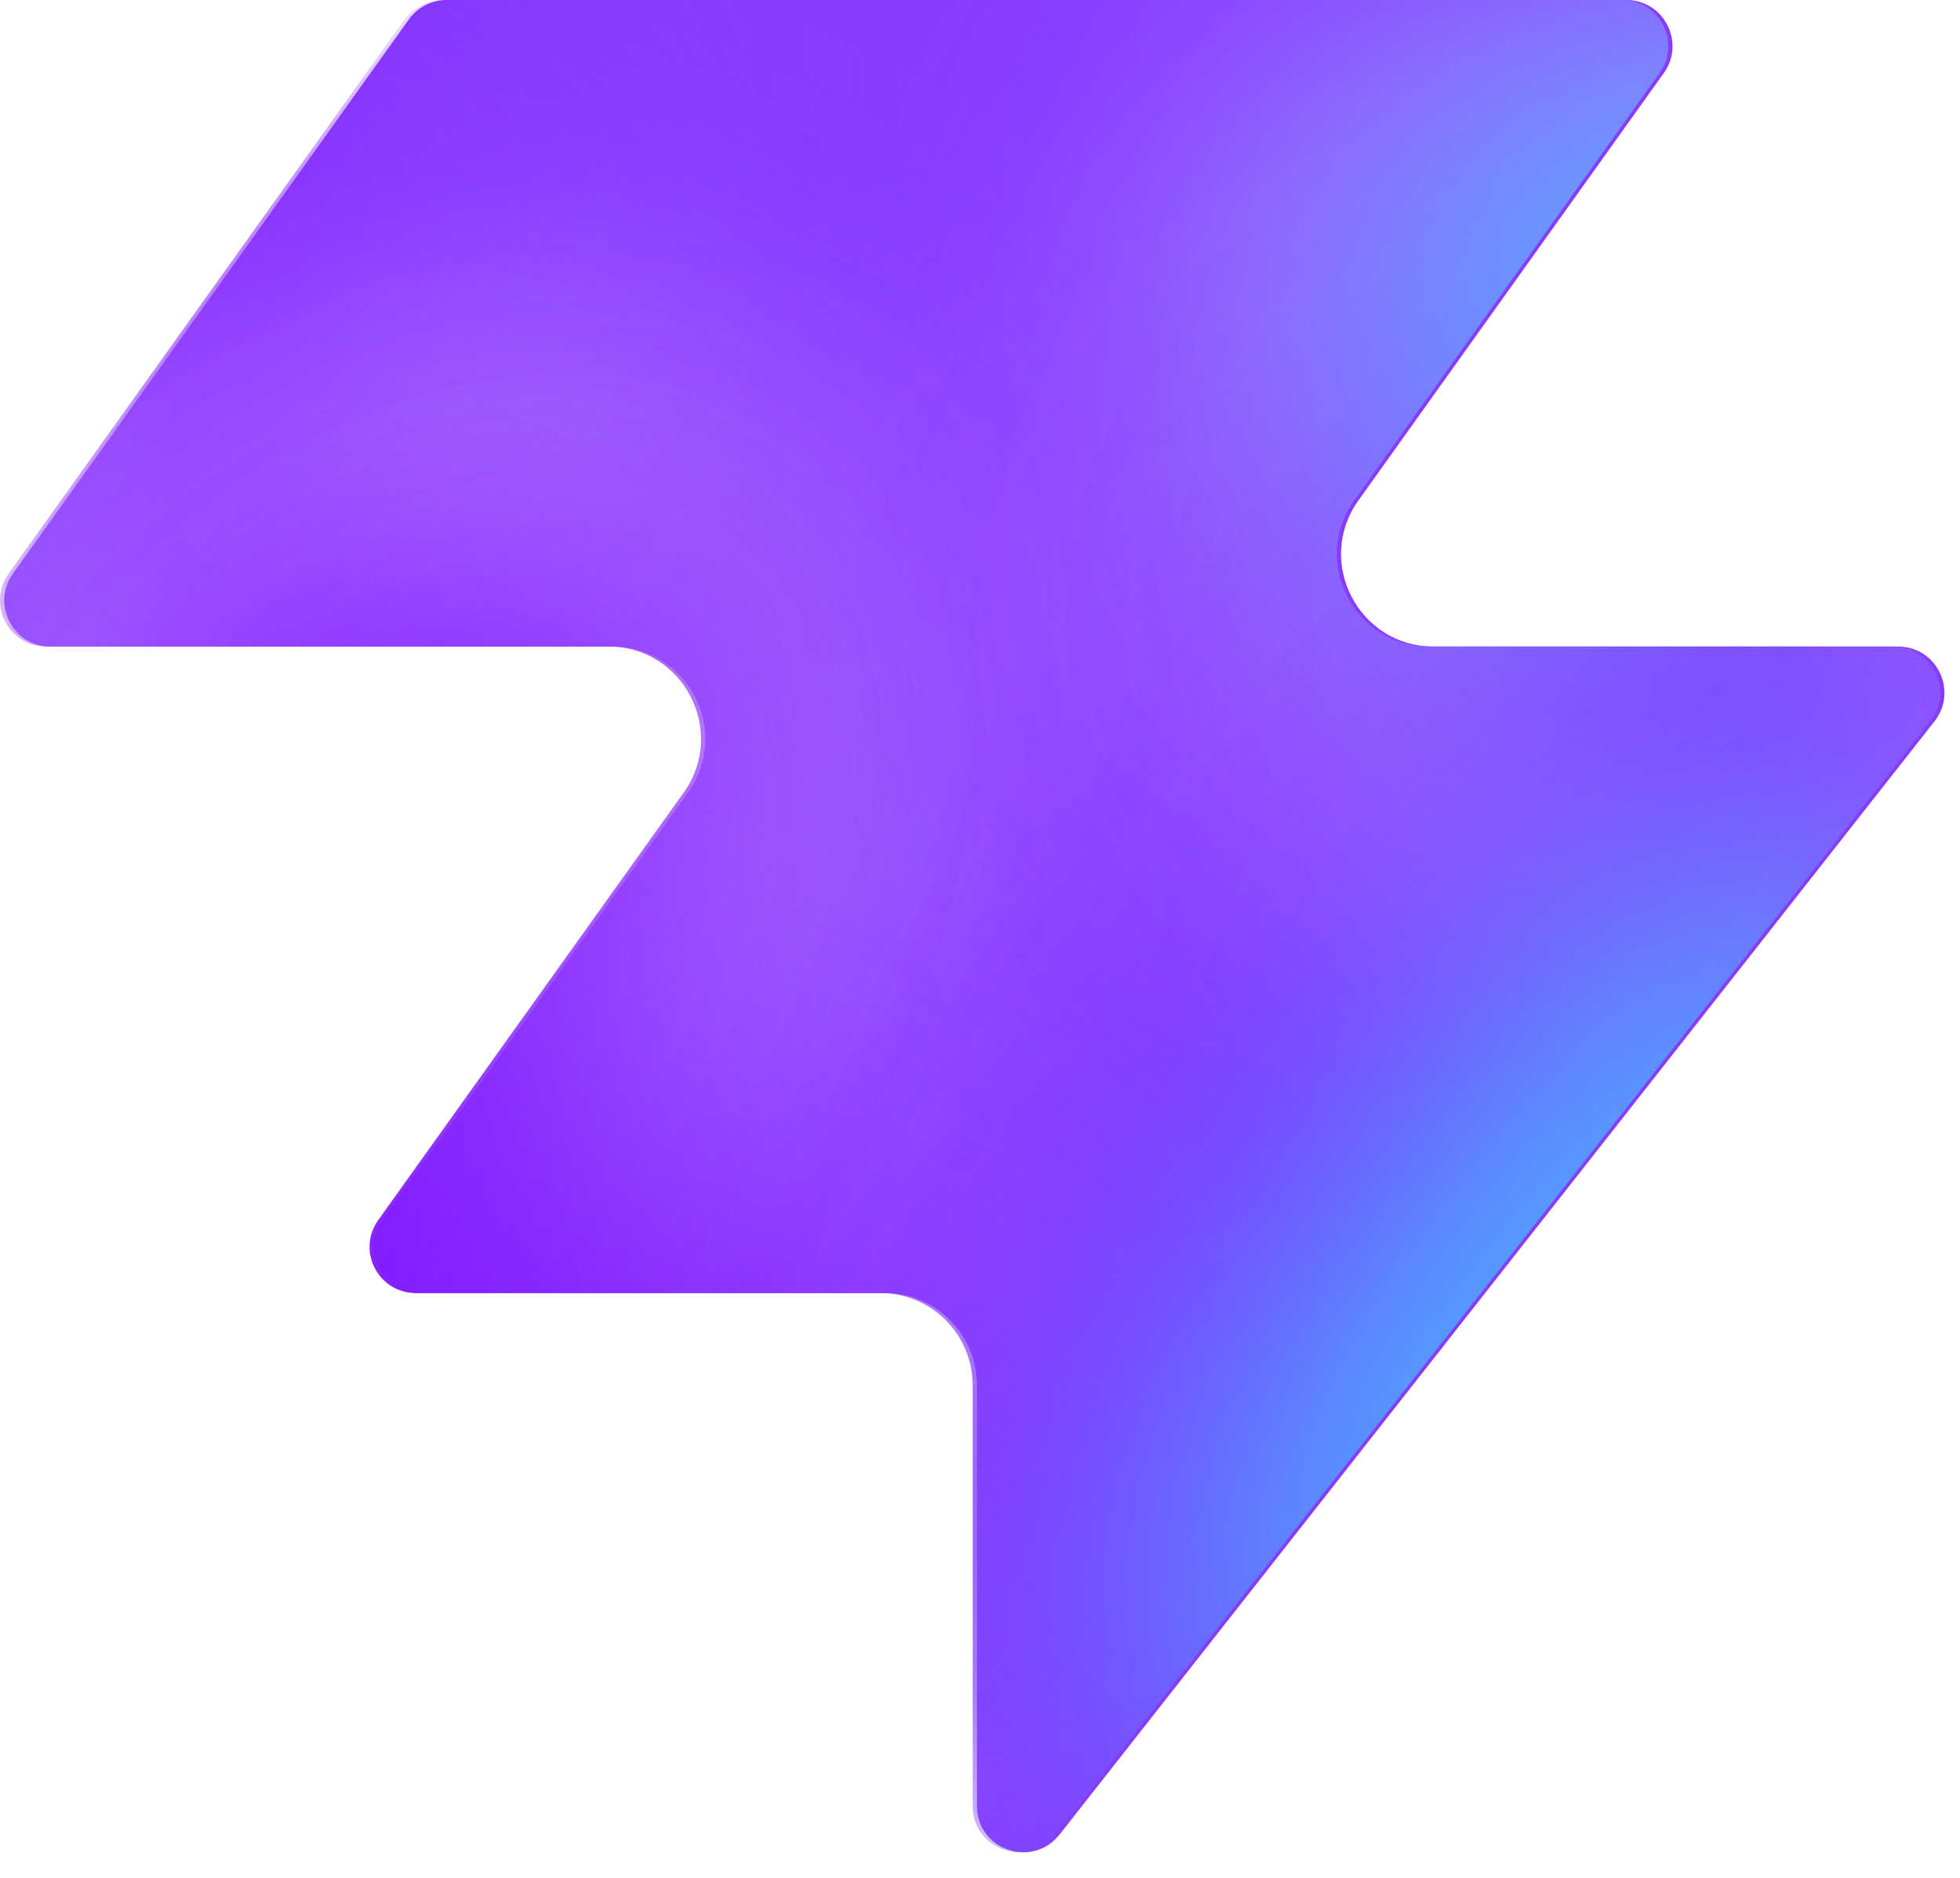
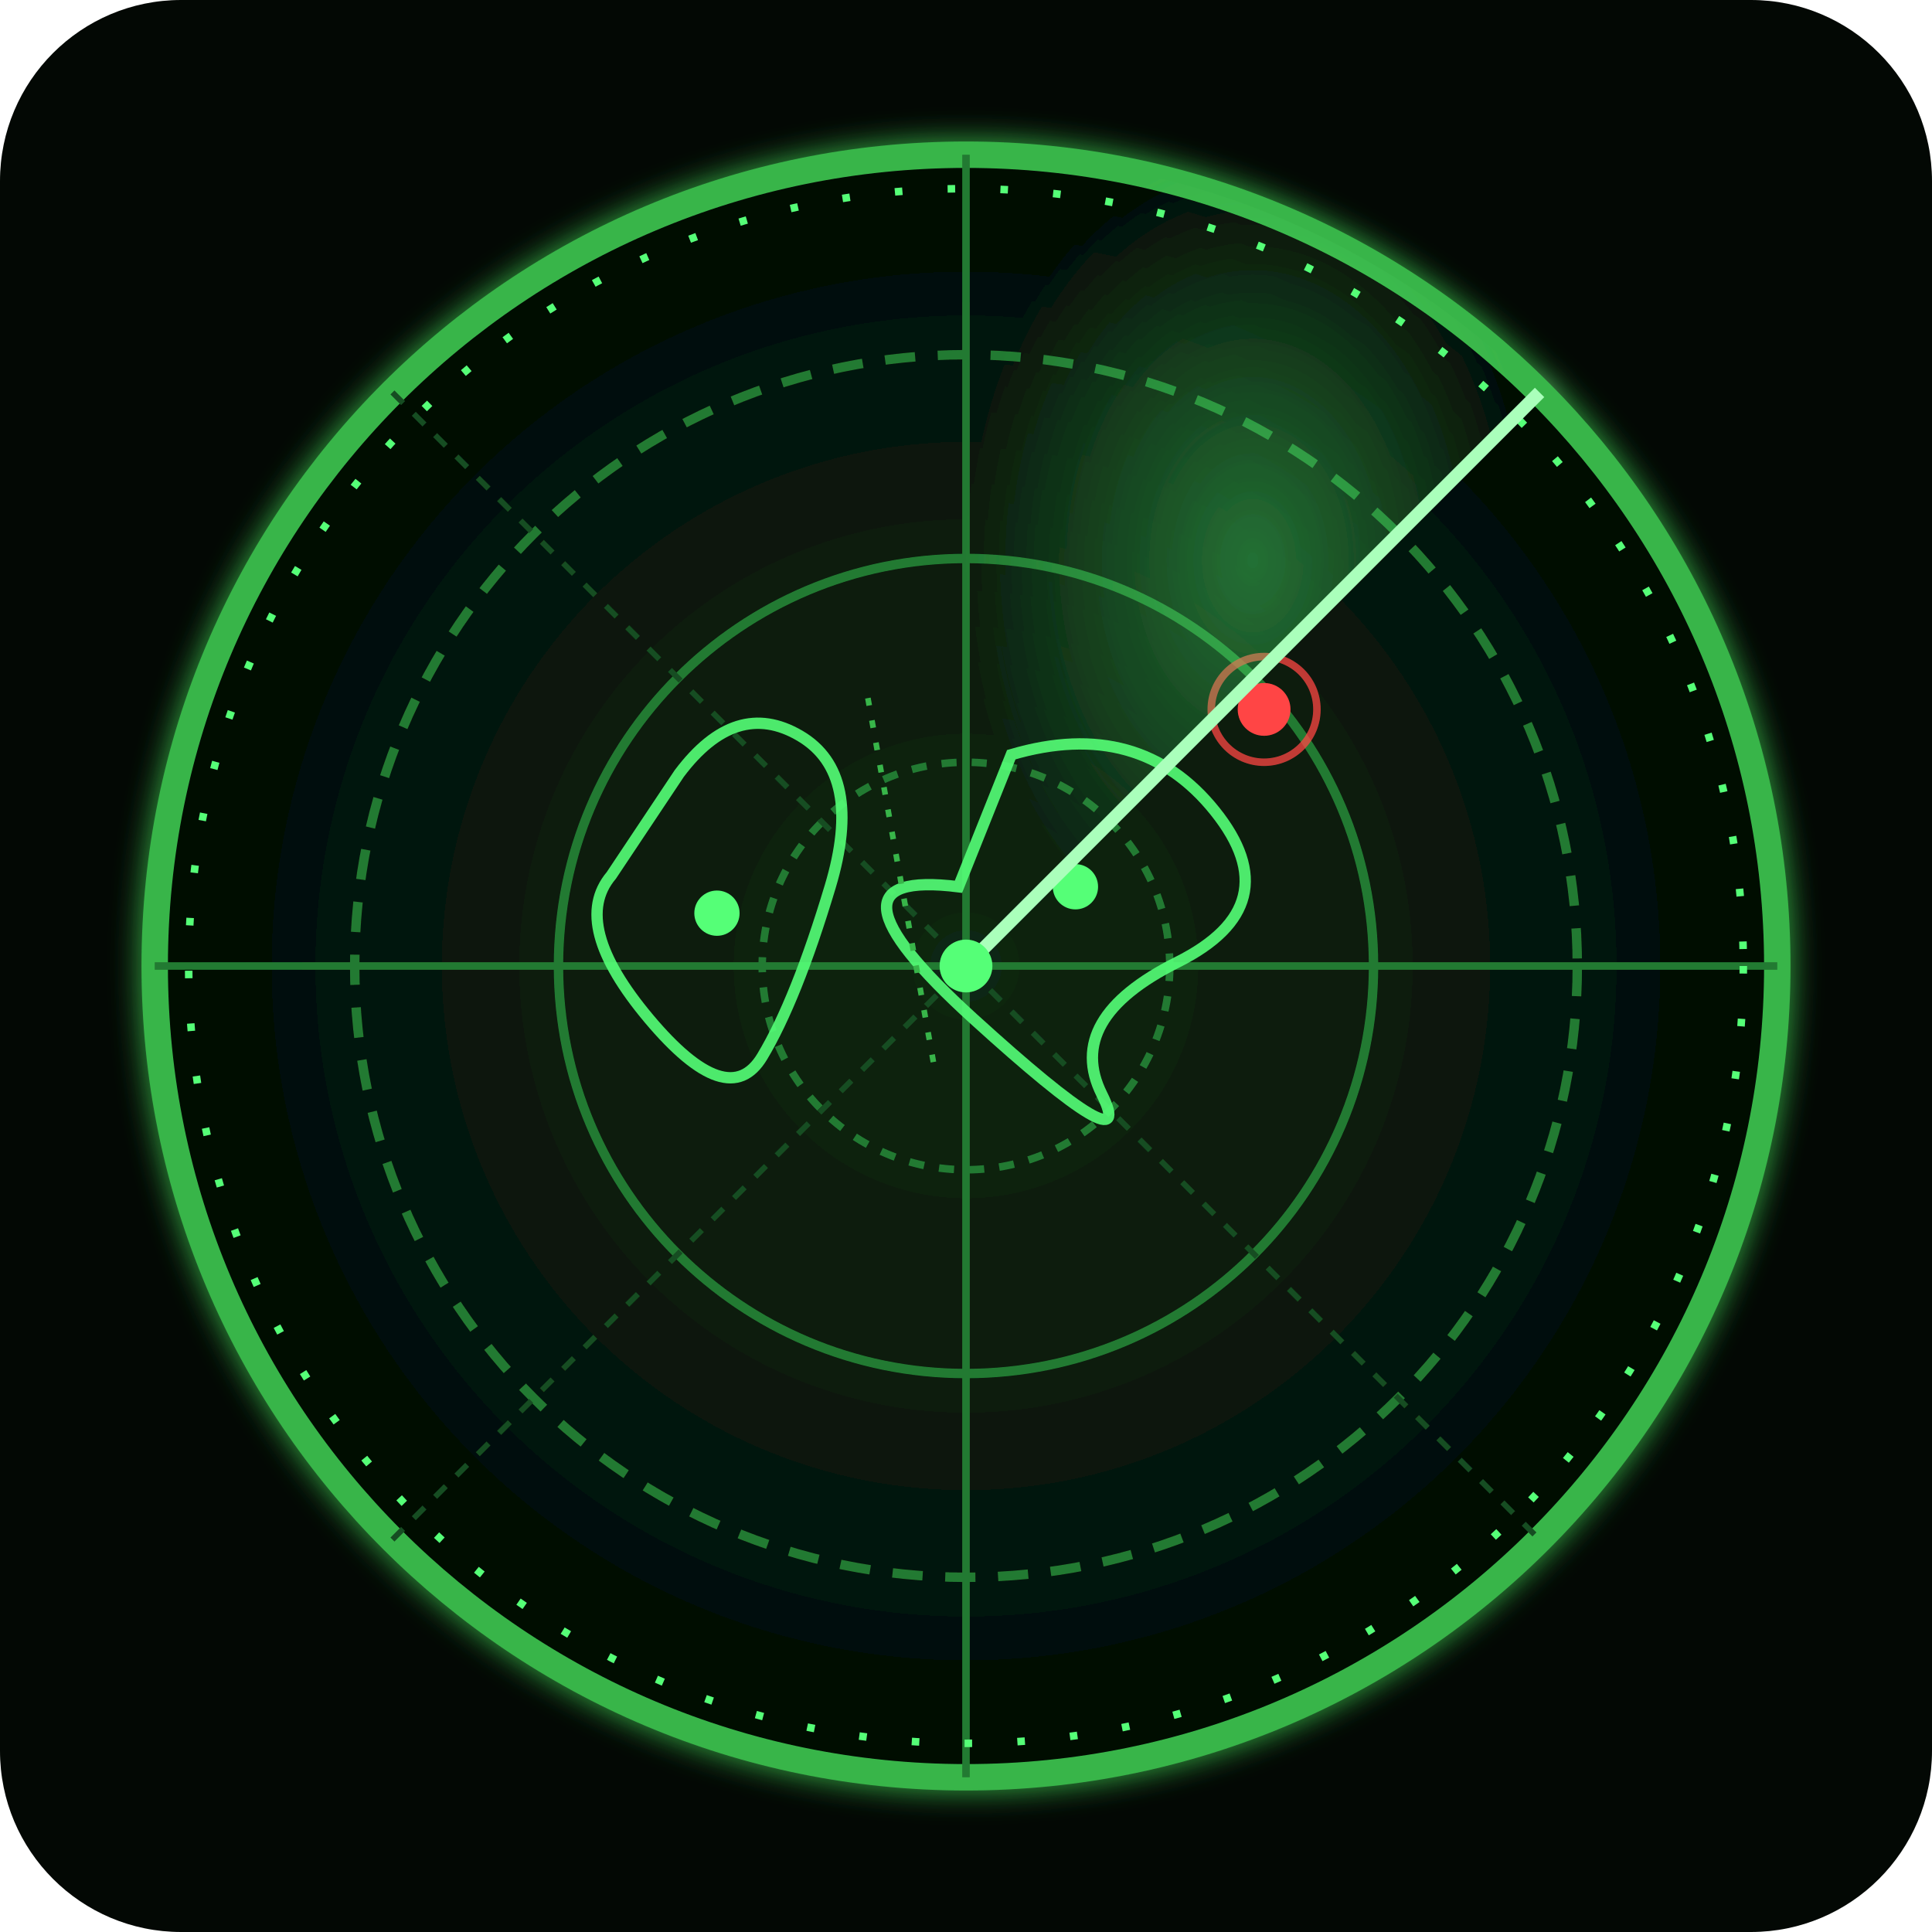
- <svg xmlns="http://www.w3.org/2000/svg" width="48" height="46" fill="none" viewBox="0 0 48 46">
-   <path fill="#863bff" d="M25.946 44.938c-.664.845-2.021.375-2.021-.698V33.937a2.26 2.26 0 0 0-2.262-2.262H10.287c-.92 0-1.456-1.04-.92-1.788l7.48-10.471c1.07-1.497 0-3.578-1.842-3.578H1.237c-.92 0-1.456-1.04-.92-1.788L10.013.474c.214-.297.556-.474.92-.474h28.894c.92 0 1.456 1.04.92 1.788l-7.48 10.471c-1.07 1.498 0 3.579 1.842 3.579h11.377c.943 0 1.473 1.088.89 1.83L25.947 44.94z" style="fill:#863bff;fill:color(display-p3 .525 .23 1);fill-opacity:1" />
-   <mask id="a" width="48" height="46" x="0" y="0" maskUnits="userSpaceOnUse" style="mask-type:alpha">
-     <path fill="#000" d="M25.842 44.938c-.664.844-2.021.375-2.021-.698V33.937a2.26 2.26 0 0 0-2.262-2.262H10.183c-.92 0-1.456-1.04-.92-1.788l7.48-10.471c1.07-1.498 0-3.579-1.842-3.579H1.133c-.92 0-1.456-1.04-.92-1.787L9.91.473c.214-.297.556-.474.92-.474h28.894c.92 0 1.456 1.04.92 1.788l-7.48 10.471c-1.07 1.498 0 3.578 1.842 3.578h11.377c.943 0 1.473 1.088.89 1.832L25.843 44.94z" style="fill:#000;fill-opacity:1" />
-   </mask>
-   <g mask="url(#a)">
-     <g filter="url(#b)">
-       <ellipse cx="5.508" cy="14.704" fill="#ede6ff" rx="5.508" ry="14.704" style="fill:#ede6ff;fill:color(display-p3 .927 .903 1);fill-opacity:1" transform="matrix(.00324 1 1 -.00324 -4.47 31.516)" />
-     </g>
-     <g filter="url(#c)">
-       <ellipse cx="10.399" cy="29.851" fill="#ede6ff" rx="10.399" ry="29.851" style="fill:#ede6ff;fill:color(display-p3 .927 .903 1);fill-opacity:1" transform="matrix(.00324 1 1 -.00324 -39.328 7.883)" />
-     </g>
-     <g filter="url(#d)">
-       <ellipse cx="5.508" cy="30.487" fill="#7e14ff" rx="5.508" ry="30.487" style="fill:#7e14ff;fill:color(display-p3 .492 .077 1);fill-opacity:1" transform="rotate(89.814 -25.913 -14.639)scale(1 -1)" />
-     </g>
-     <g filter="url(#e)">
-       <ellipse cx="5.508" cy="30.599" fill="#7e14ff" rx="5.508" ry="30.599" style="fill:#7e14ff;fill:color(display-p3 .492 .077 1);fill-opacity:1" transform="rotate(89.814 -32.644 -3.334)scale(1 -1)" />
-     </g>
-     <g filter="url(#f)">
-       <ellipse cx="5.508" cy="30.599" fill="#7e14ff" rx="5.508" ry="30.599" style="fill:#7e14ff;fill:color(display-p3 .492 .077 1);fill-opacity:1" transform="matrix(.00324 1 1 -.00324 -34.34 30.47)" />
-     </g>
-     <g filter="url(#g)">
-       <ellipse cx="14.072" cy="22.078" fill="#ede6ff" rx="14.072" ry="22.078" style="fill:#ede6ff;fill:color(display-p3 .927 .903 1);fill-opacity:1" transform="rotate(93.35 24.506 48.493)scale(-1 1)" />
-     </g>
-     <g filter="url(#h)">
-       <ellipse cx="3.47" cy="21.501" fill="#7e14ff" rx="3.47" ry="21.501" style="fill:#7e14ff;fill:color(display-p3 .492 .077 1);fill-opacity:1" transform="rotate(89.009 28.708 47.59)scale(-1 1)" />
-     </g>
-     <g filter="url(#i)">
-       <ellipse cx="3.47" cy="21.501" fill="#7e14ff" rx="3.47" ry="21.501" style="fill:#7e14ff;fill:color(display-p3 .492 .077 1);fill-opacity:1" transform="rotate(89.009 28.708 47.59)scale(-1 1)" />
-     </g>
-     <g filter="url(#j)">
-       <ellipse cx=".387" cy="8.972" fill="#7e14ff" rx="4.407" ry="29.108" style="fill:#7e14ff;fill:color(display-p3 .492 .077 1);fill-opacity:1" transform="rotate(39.51 .387 8.972)" />
-     </g>
-     <g filter="url(#k)">
-       <ellipse cx="47.523" cy="-6.092" fill="#7e14ff" rx="4.407" ry="29.108" style="fill:#7e14ff;fill:color(display-p3 .492 .077 1);fill-opacity:1" transform="rotate(37.892 47.523 -6.092)" />
-     </g>
-     <g filter="url(#l)">
-       <ellipse cx="41.412" cy="6.333" fill="#47bfff" rx="5.971" ry="9.665" style="fill:#47bfff;fill:color(display-p3 .28 .748 1);fill-opacity:1" transform="rotate(37.892 41.412 6.333)" />
-     </g>
-     <g filter="url(#m)">
-       <ellipse cx="-1.879" cy="38.332" fill="#7e14ff" rx="4.407" ry="29.108" style="fill:#7e14ff;fill:color(display-p3 .492 .077 1);fill-opacity:1" transform="rotate(37.892 -1.88 38.332)" />
-     </g>
-     <g filter="url(#n)">
-       <ellipse cx="-1.879" cy="38.332" fill="#7e14ff" rx="4.407" ry="29.108" style="fill:#7e14ff;fill:color(display-p3 .492 .077 1);fill-opacity:1" transform="rotate(37.892 -1.88 38.332)" />
-     </g>
-     <g filter="url(#o)">
-       <ellipse cx="35.651" cy="29.907" fill="#7e14ff" rx="4.407" ry="29.108" style="fill:#7e14ff;fill:color(display-p3 .492 .077 1);fill-opacity:1" transform="rotate(37.892 35.651 29.907)" />
-     </g>
-     <g filter="url(#p)">
-       <ellipse cx="38.418" cy="32.4" fill="#47bfff" rx="5.971" ry="15.297" style="fill:#47bfff;fill:color(display-p3 .28 .748 1);fill-opacity:1" transform="rotate(37.892 38.418 32.4)" />
-     </g>
-   </g>
+ <svg xmlns="http://www.w3.org/2000/svg" viewBox="0 0 512 512" width="512" height="512">
  <defs>
-     <filter id="b" width="60.045" height="41.654" x="-19.77" y="16.149" color-interpolation-filters="sRGB" filterUnits="userSpaceOnUse">
-       <feFlood flood-opacity="0" result="BackgroundImageFix" />
-       <feBlend in="SourceGraphic" in2="BackgroundImageFix" result="shape" />
-       <feGaussianBlur result="effect1_foregroundBlur_2002_17158" stdDeviation="7.659" />
-     </filter>
-     <filter id="c" width="90.34" height="51.437" x="-54.613" y="-7.533" color-interpolation-filters="sRGB" filterUnits="userSpaceOnUse">
-       <feFlood flood-opacity="0" result="BackgroundImageFix" />
-       <feBlend in="SourceGraphic" in2="BackgroundImageFix" result="shape" />
-       <feGaussianBlur result="effect1_foregroundBlur_2002_17158" stdDeviation="7.659" />
-     </filter>
-     <filter id="d" width="79.355" height="29.4" x="-49.64" y="2.03" color-interpolation-filters="sRGB" filterUnits="userSpaceOnUse">
-       <feFlood flood-opacity="0" result="BackgroundImageFix" />
-       <feBlend in="SourceGraphic" in2="BackgroundImageFix" result="shape" />
-       <feGaussianBlur result="effect1_foregroundBlur_2002_17158" stdDeviation="4.596" />
-     </filter>
-     <filter id="e" width="79.579" height="29.4" x="-45.045" y="20.029" color-interpolation-filters="sRGB" filterUnits="userSpaceOnUse">
-       <feFlood flood-opacity="0" result="BackgroundImageFix" />
-       <feBlend in="SourceGraphic" in2="BackgroundImageFix" result="shape" />
-       <feGaussianBlur result="effect1_foregroundBlur_2002_17158" stdDeviation="4.596" />
-     </filter>
-     <filter id="f" width="79.579" height="29.4" x="-43.513" y="21.178" color-interpolation-filters="sRGB" filterUnits="userSpaceOnUse">
-       <feFlood flood-opacity="0" result="BackgroundImageFix" />
-       <feBlend in="SourceGraphic" in2="BackgroundImageFix" result="shape" />
-       <feGaussianBlur result="effect1_foregroundBlur_2002_17158" stdDeviation="4.596" />
-     </filter>
-     <filter id="g" width="74.749" height="58.852" x="15.756" y="-17.901" color-interpolation-filters="sRGB" filterUnits="userSpaceOnUse">
-       <feFlood flood-opacity="0" result="BackgroundImageFix" />
-       <feBlend in="SourceGraphic" in2="BackgroundImageFix" result="shape" />
-       <feGaussianBlur result="effect1_foregroundBlur_2002_17158" stdDeviation="7.659" />
-     </filter>
-     <filter id="h" width="61.377" height="25.362" x="23.548" y="2.284" color-interpolation-filters="sRGB" filterUnits="userSpaceOnUse">
-       <feFlood flood-opacity="0" result="BackgroundImageFix" />
-       <feBlend in="SourceGraphic" in2="BackgroundImageFix" result="shape" />
-       <feGaussianBlur result="effect1_foregroundBlur_2002_17158" stdDeviation="4.596" />
-     </filter>
-     <filter id="i" width="61.377" height="25.362" x="23.548" y="2.284" color-interpolation-filters="sRGB" filterUnits="userSpaceOnUse">
-       <feFlood flood-opacity="0" result="BackgroundImageFix" />
-       <feBlend in="SourceGraphic" in2="BackgroundImageFix" result="shape" />
-       <feGaussianBlur result="effect1_foregroundBlur_2002_17158" stdDeviation="4.596" />
-     </filter>
-     <filter id="j" width="56.045" height="63.649" x="-27.636" y="-22.853" color-interpolation-filters="sRGB" filterUnits="userSpaceOnUse">
-       <feFlood flood-opacity="0" result="BackgroundImageFix" />
-       <feBlend in="SourceGraphic" in2="BackgroundImageFix" result="shape" />
-       <feGaussianBlur result="effect1_foregroundBlur_2002_17158" stdDeviation="4.596" />
-     </filter>
-     <filter id="k" width="54.814" height="64.646" x="20.116" y="-38.415" color-interpolation-filters="sRGB" filterUnits="userSpaceOnUse">
-       <feFlood flood-opacity="0" result="BackgroundImageFix" />
-       <feBlend in="SourceGraphic" in2="BackgroundImageFix" result="shape" />
-       <feGaussianBlur result="effect1_foregroundBlur_2002_17158" stdDeviation="4.596" />
-     </filter>
-     <filter id="l" width="33.541" height="35.313" x="24.641" y="-11.323" color-interpolation-filters="sRGB" filterUnits="userSpaceOnUse">
-       <feFlood flood-opacity="0" result="BackgroundImageFix" />
-       <feBlend in="SourceGraphic" in2="BackgroundImageFix" result="shape" />
-       <feGaussianBlur result="effect1_foregroundBlur_2002_17158" stdDeviation="4.596" />
-     </filter>
-     <filter id="m" width="54.814" height="64.646" x="-29.286" y="6.009" color-interpolation-filters="sRGB" filterUnits="userSpaceOnUse">
-       <feFlood flood-opacity="0" result="BackgroundImageFix" />
-       <feBlend in="SourceGraphic" in2="BackgroundImageFix" result="shape" />
-       <feGaussianBlur result="effect1_foregroundBlur_2002_17158" stdDeviation="4.596" />
-     </filter>
-     <filter id="n" width="54.814" height="64.646" x="-29.286" y="6.009" color-interpolation-filters="sRGB" filterUnits="userSpaceOnUse">
-       <feFlood flood-opacity="0" result="BackgroundImageFix" />
-       <feBlend in="SourceGraphic" in2="BackgroundImageFix" result="shape" />
-       <feGaussianBlur result="effect1_foregroundBlur_2002_17158" stdDeviation="4.596" />
-     </filter>
-     <filter id="o" width="54.814" height="64.646" x="8.244" y="-2.416" color-interpolation-filters="sRGB" filterUnits="userSpaceOnUse">
-       <feFlood flood-opacity="0" result="BackgroundImageFix" />
-       <feBlend in="SourceGraphic" in2="BackgroundImageFix" result="shape" />
-       <feGaussianBlur result="effect1_foregroundBlur_2002_17158" stdDeviation="4.596" />
-     </filter>
-     <filter id="p" width="39.409" height="43.623" x="18.713" y="10.588" color-interpolation-filters="sRGB" filterUnits="userSpaceOnUse">
-       <feFlood flood-opacity="0" result="BackgroundImageFix" />
-       <feBlend in="SourceGraphic" in2="BackgroundImageFix" result="shape" />
-       <feGaussianBlur result="effect1_foregroundBlur_2002_17158" stdDeviation="4.596" />
+     <radialGradient id="radarBg" cx="50%" cy="50%" r="50%">
+       <stop offset="0%" stop-color="#0c2612" />
+       <stop offset="70%" stop-color="#06160a" />
+       <stop offset="100%" stop-color="#020803" />
+     </radialGradient>
+     <radialGradient id="sweepGrad" cx="50%" cy="50%" r="50%">
+       <stop offset="0%" stop-color="rgba(85, 255, 119, 0.45)" />
+       <stop offset="100%" stop-color="rgba(85, 255, 119, 0)" />
+     </radialGradient>
+     <filter id="greenGlow" x="-20%" y="-20%" width="140%" height="140%">
+       <feGaussianBlur stdDeviation="4" result="blur" />
+       <feComposite in="SourceGraphic" in2="blur" operator="over" />
    </filter>
  </defs>
+   <rect width="512" height="512" fill="#030804" rx="48" />
+   <g filter="url(#greenGlow)">
+     <circle cx="256" cy="256" r="215" fill="url(#radarBg)" stroke="#39b54a" stroke-width="7" />
+     <circle cx="256" cy="256" r="162" fill="none" stroke="#237a32" stroke-width="2.5" stroke-dasharray="8 6" />
+     <circle cx="256" cy="256" r="108" fill="none" stroke="#237a32" stroke-width="2.5" />
+     <circle cx="256" cy="256" r="54" fill="none" stroke="#237a32" stroke-width="2" stroke-dasharray="4 4" />
+     <line x1="41" y1="256" x2="471" y2="256" stroke="#237a32" stroke-width="2" />
+     <line x1="256" y1="41" x2="256" y2="471" stroke="#237a32" stroke-width="2" />
+     <line x1="104" y1="104" x2="408" y2="408" stroke="#164d20" stroke-width="1.5" stroke-dasharray="4 4" />
+     <line x1="104" y1="408" x2="408" y2="104" stroke="#164d20" stroke-width="1.5" stroke-dasharray="4 4" />
+     <circle cx="256" cy="256" r="206" fill="none" stroke="#55ff77" stroke-width="2" stroke-dasharray="2 12" />
+     <path d="M 180 205 Q 195 185 212 195 T 220 235 T 202 280 T 172 270 T 162 232 Z" fill="none" stroke="#55ff77" stroke-width="3" opacity="0.9" />
+     <path d="M 268 200 Q 302 190 322 215 T 312 255 T 292 290 T 258 270 T 254 235 Z" fill="none" stroke="#55ff77" stroke-width="3" opacity="0.9" />
+     <line x1="230" y1="185" x2="248" y2="285" stroke="#39b54a" stroke-width="1.5" stroke-dasharray="2 4" />
+     <circle cx="335" cy="188" r="7" fill="#ff4444" />
+     <circle cx="335" cy="188" r="14" fill="none" stroke="#ff4444" stroke-width="2" opacity="0.75" />
+     <circle cx="190" cy="242" r="6" fill="#55ff77" />
+     <circle cx="285" cy="235" r="6" fill="#55ff77" />
+     <path d="M 256 256 L 408 104 A 215 215 0 0 0 256 41 Z" fill="url(#sweepGrad)" opacity="0.85" />
+     <line x1="256" y1="256" x2="408" y2="104" stroke="#aaffbb" stroke-width="3.5" />
+     <circle cx="256" cy="256" r="7" fill="#55ff77" />
+   </g>
</svg>
